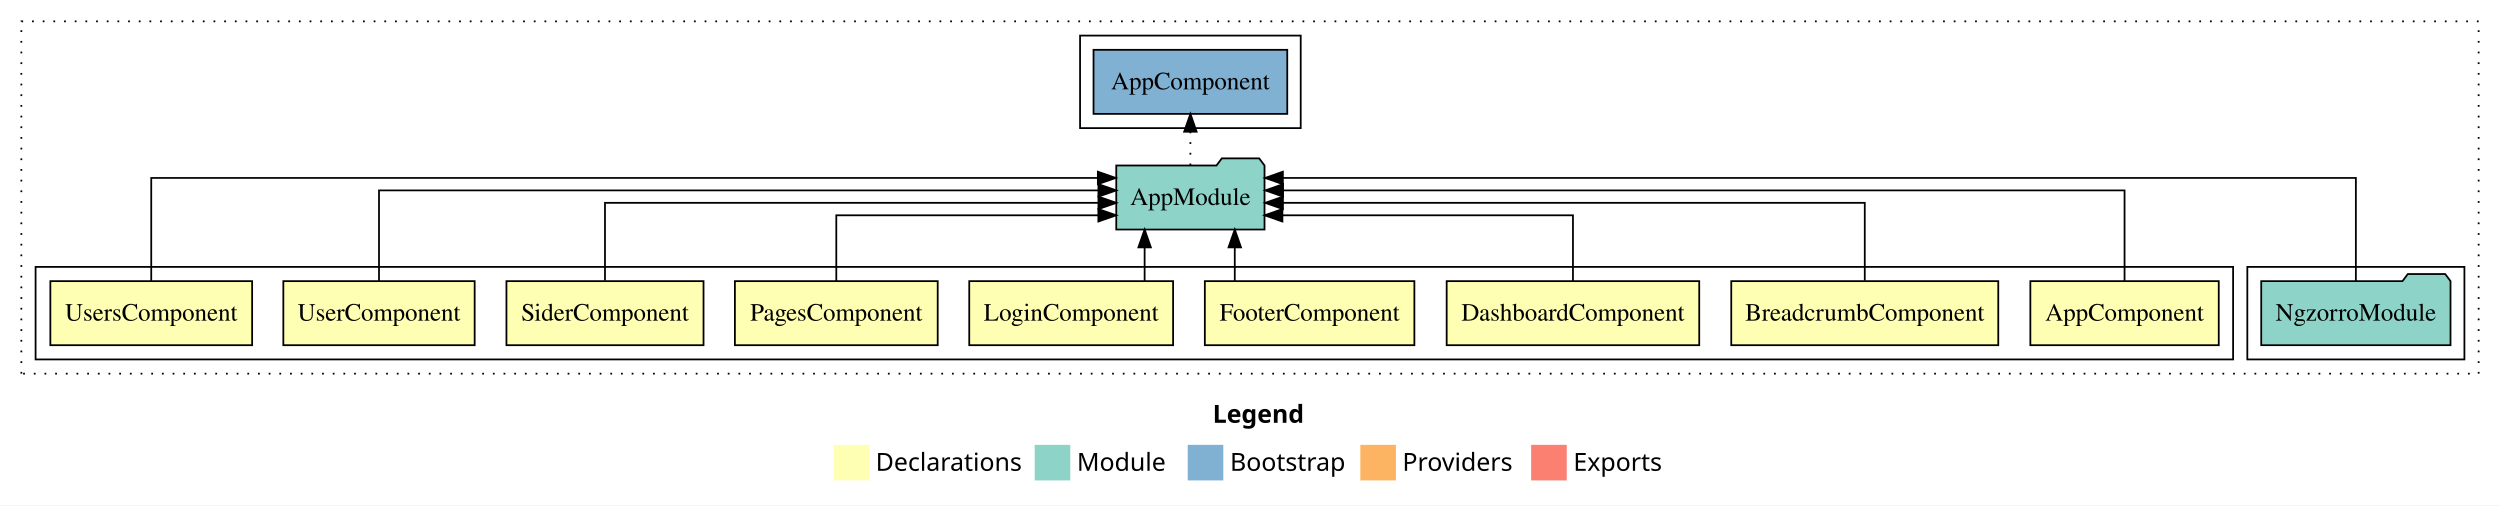
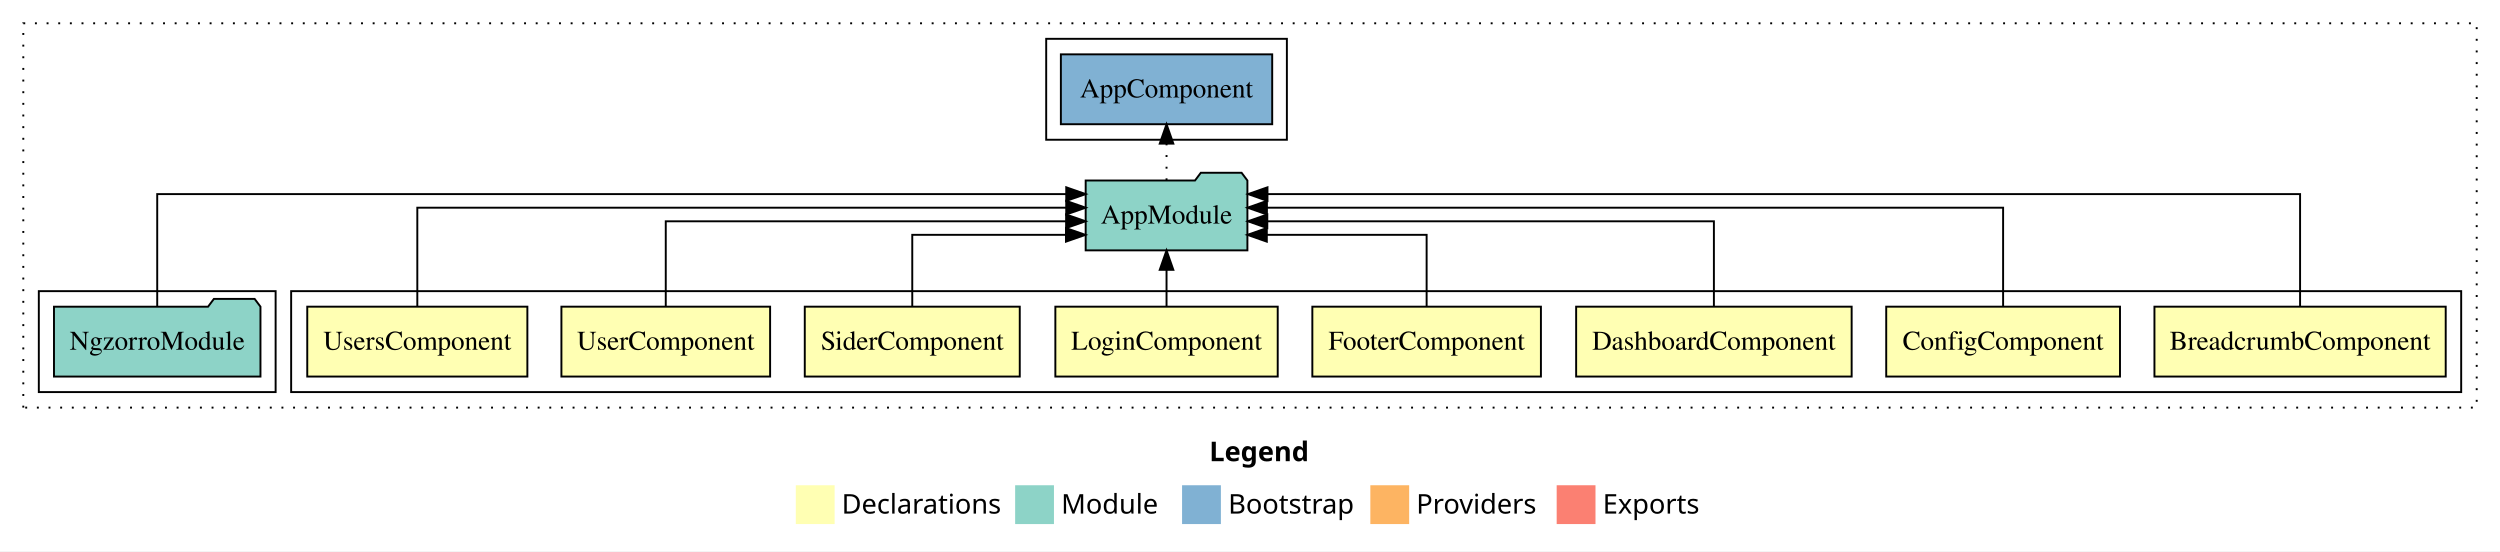
- <svg xmlns="http://www.w3.org/2000/svg" width="1405pt" height="284pt" viewBox="0.00 0.00 1405.00 284.00">
+ <svg xmlns="http://www.w3.org/2000/svg" width="1288pt" height="284pt" viewBox="0.00 0.00 1288.00 284.00">
  <g id="graph0" class="graph" transform="scale(1 1) rotate(0) translate(4 280)">
-     <polygon fill="white" stroke="transparent" points="-4,4 -4,-280 1401,-280 1401,4 -4,4" />
-     <text text-anchor="start" x="677.51" y="-42.4" font-family="sans-serif" font-weight="bold" font-size="14.00">Legend</text>
-     <polygon fill="#ffffb3" stroke="transparent" points="464.5,-10 464.5,-30 484.5,-30 484.5,-10 464.5,-10" />
-     <text text-anchor="start" x="488.13" y="-15.4" font-family="sans-serif" font-size="14.00">  Declarations</text>
-     <polygon fill="#8dd3c7" stroke="transparent" points="577.5,-10 577.5,-30 597.5,-30 597.5,-10 577.5,-10" />
-     <text text-anchor="start" x="601.23" y="-15.4" font-family="sans-serif" font-size="14.00">  Module</text>
-     <polygon fill="#80b1d3" stroke="transparent" points="663.5,-10 663.5,-30 683.5,-30 683.5,-10 663.5,-10" />
-     <text text-anchor="start" x="687.28" y="-15.4" font-family="sans-serif" font-size="14.00">  Bootstrap</text>
-     <polygon fill="#fdb462" stroke="transparent" points="760.5,-10 760.5,-30 780.5,-30 780.5,-10 760.5,-10" />
-     <text text-anchor="start" x="784.17" y="-15.4" font-family="sans-serif" font-size="14.00">  Providers</text>
-     <polygon fill="#fb8072" stroke="transparent" points="856.5,-10 856.5,-30 876.5,-30 876.5,-10 856.5,-10" />
-     <text text-anchor="start" x="880.23" y="-15.4" font-family="sans-serif" font-size="14.00">  Exports</text>
+     <polygon fill="white" stroke="transparent" points="-4,4 -4,-280 1284,-280 1284,4 -4,4" />
+     <text text-anchor="start" x="619.01" y="-42.4" font-family="sans-serif" font-weight="bold" font-size="14.00">Legend</text>
+     <polygon fill="#ffffb3" stroke="transparent" points="406,-10 406,-30 426,-30 426,-10 406,-10" />
+     <text text-anchor="start" x="429.63" y="-15.4" font-family="sans-serif" font-size="14.00">  Declarations</text>
+     <polygon fill="#8dd3c7" stroke="transparent" points="519,-10 519,-30 539,-30 539,-10 519,-10" />
+     <text text-anchor="start" x="542.73" y="-15.4" font-family="sans-serif" font-size="14.00">  Module</text>
+     <polygon fill="#80b1d3" stroke="transparent" points="605,-10 605,-30 625,-30 625,-10 605,-10" />
+     <text text-anchor="start" x="628.78" y="-15.4" font-family="sans-serif" font-size="14.00">  Bootstrap</text>
+     <polygon fill="#fdb462" stroke="transparent" points="702,-10 702,-30 722,-30 722,-10 702,-10" />
+     <text text-anchor="start" x="725.67" y="-15.4" font-family="sans-serif" font-size="14.00">  Providers</text>
+     <polygon fill="#fb8072" stroke="transparent" points="798,-10 798,-30 818,-30 818,-10 798,-10" />
+     <text text-anchor="start" x="821.73" y="-15.4" font-family="sans-serif" font-size="14.00">  Exports</text>
    <g id="clust1" class="cluster">
-       <polygon fill="none" stroke="black" stroke-dasharray="1,5" points="8,-70 8,-268 1389,-268 1389,-70 8,-70" />
-     </g>
-     <g id="clust12" class="cluster">
-       <polygon fill="none" stroke="black" points="1259,-78 1259,-130 1381,-130 1381,-78 1259,-78" />
+       <polygon fill="none" stroke="black" stroke-dasharray="1,5" points="8,-70 8,-268 1272,-268 1272,-70 8,-70" />
    </g>
    <g id="clust2" class="cluster">
-       <polygon fill="none" stroke="black" points="16,-78 16,-130 1251,-130 1251,-78 16,-78" />
+       <polygon fill="none" stroke="black" points="146,-78 146,-130 1264,-130 1264,-78 146,-78" />
    </g>
-     <g id="clust14" class="cluster">
-       <polygon fill="none" stroke="black" points="603,-208 603,-260 727,-260 727,-208 603,-208" />
+     <g id="clust13" class="cluster">
+       <polygon fill="none" stroke="black" points="535,-208 535,-260 659,-260 659,-208 535,-208" />
+     </g>
+     <g id="clust11" class="cluster">
+       <polygon fill="none" stroke="black" points="16,-78 16,-130 138,-130 138,-78 16,-78" />
    </g>
    <g id="node1" class="node">
-       <polygon fill="#ffffb3" stroke="black" points="1242.94,-122 1137.06,-122 1137.06,-86 1242.94,-86 1242.94,-122" />
-       <text text-anchor="middle" x="1190" y="-99.8" font-family="Times,serif" font-size="14.00">AppComponent</text>
+       <polygon fill="#ffffb3" stroke="black" points="1256.03,-122 1105.97,-122 1105.97,-86 1256.03,-86 1256.03,-122" />
+       <text text-anchor="middle" x="1181" y="-99.8" font-family="Times,serif" font-size="14.00">BreadcrumbComponent</text>
+     </g>
+     <g id="node9" class="node">
+       <polygon fill="#8dd3c7" stroke="black" points="638.66,-187 635.66,-191 614.66,-191 611.66,-187 555.34,-187 555.34,-151 638.66,-151 638.66,-187" />
+       <text text-anchor="middle" x="597" y="-164.8" font-family="Times,serif" font-size="14.00">AppModule</text>
+     </g>
+     <g id="edge1" class="edge">
+       <path fill="none" stroke="black" d="M1181,-122.01C1181,-144.49 1181,-180 1181,-180 1181,-180 649,-180 649,-180" />
+       <polygon fill="black" stroke="black" points="649,-176.5 639,-180 649,-183.5 649,-176.5" />
+     </g>
+     <g id="node2" class="node">
+       <polygon fill="#ffffb3" stroke="black" points="1088.22,-122 967.78,-122 967.78,-86 1088.22,-86 1088.22,-122" />
+       <text text-anchor="middle" x="1028" y="-99.8" font-family="Times,serif" font-size="14.00">ConfigComponent</text>
+     </g>
+     <g id="edge2" class="edge">
+       <path fill="none" stroke="black" d="M1028,-122.13C1028,-142.57 1028,-173 1028,-173 1028,-173 648.72,-173 648.72,-173" />
+       <polygon fill="black" stroke="black" points="648.72,-169.5 638.72,-173 648.72,-176.5 648.72,-169.5" />
+     </g>
+     <g id="node3" class="node">
+       <polygon fill="#ffffb3" stroke="black" points="949.97,-122 808.03,-122 808.03,-86 949.97,-86 949.97,-122" />
+       <text text-anchor="middle" x="879" y="-99.8" font-family="Times,serif" font-size="14.00">DashboardComponent</text>
+     </g>
+     <g id="edge3" class="edge">
+       <path fill="none" stroke="black" d="M879,-122.27C879,-140.56 879,-166 879,-166 879,-166 648.91,-166 648.91,-166" />
+       <polygon fill="black" stroke="black" points="648.91,-162.5 638.91,-166 648.91,-169.5 648.91,-162.5" />
+     </g>
+     <g id="node4" class="node">
+       <polygon fill="#ffffb3" stroke="black" points="789.88,-122 672.12,-122 672.12,-86 789.88,-86 789.88,-122" />
+       <text text-anchor="middle" x="731" y="-99.8" font-family="Times,serif" font-size="14.00">FooterComponent</text>
+     </g>
+     <g id="edge4" class="edge">
+       <path fill="none" stroke="black" d="M731,-122.01C731,-138.05 731,-159 731,-159 731,-159 648.66,-159 648.66,-159" />
+       <polygon fill="black" stroke="black" points="648.66,-155.5 638.66,-159 648.66,-162.5 648.66,-155.5" />
+     </g>
+     <g id="node5" class="node">
+       <polygon fill="#ffffb3" stroke="black" points="654.28,-122 539.72,-122 539.72,-86 654.28,-86 654.28,-122" />
+       <text text-anchor="middle" x="597" y="-99.8" font-family="Times,serif" font-size="14.00">LoginComponent</text>
+     </g>
+     <g id="edge5" class="edge">
+       <path fill="none" stroke="black" d="M597,-122.11C597,-122.11 597,-140.99 597,-140.99" />
+       <polygon fill="black" stroke="black" points="593.5,-140.99 597,-150.99 600.5,-140.99 593.5,-140.99" />
+     </g>
+     <g id="node6" class="node">
+       <polygon fill="#ffffb3" stroke="black" points="521.38,-122 410.62,-122 410.62,-86 521.38,-86 521.38,-122" />
+       <text text-anchor="middle" x="466" y="-99.8" font-family="Times,serif" font-size="14.00">SiderComponent</text>
+     </g>
+     <g id="edge6" class="edge">
+       <path fill="none" stroke="black" d="M466,-122.01C466,-138.05 466,-159 466,-159 466,-159 545.19,-159 545.19,-159" />
+       <polygon fill="black" stroke="black" points="545.19,-162.5 555.19,-159 545.19,-155.5 545.19,-162.5" />
+     </g>
+     <g id="node7" class="node">
+       <polygon fill="#ffffb3" stroke="black" points="392.76,-122 285.24,-122 285.24,-86 392.76,-86 392.76,-122" />
+       <text text-anchor="middle" x="339" y="-99.8" font-family="Times,serif" font-size="14.00">UserComponent</text>
+     </g>
+     <g id="edge7" class="edge">
+       <path fill="none" stroke="black" d="M339,-122.27C339,-140.56 339,-166 339,-166 339,-166 545.26,-166 545.26,-166" />
+       <polygon fill="black" stroke="black" points="545.26,-169.5 555.26,-166 545.26,-162.5 545.26,-169.5" />
+     </g>
+     <g id="node8" class="node">
+       <polygon fill="#ffffb3" stroke="black" points="267.7,-122 154.3,-122 154.3,-86 267.7,-86 267.7,-122" />
+       <text text-anchor="middle" x="211" y="-99.8" font-family="Times,serif" font-size="14.00">UsersComponent</text>
+     </g>
+     <g id="edge8" class="edge">
+       <path fill="none" stroke="black" d="M211,-122.13C211,-142.57 211,-173 211,-173 211,-173 545.32,-173 545.32,-173" />
+       <polygon fill="black" stroke="black" points="545.32,-176.5 555.32,-173 545.32,-169.5 545.32,-176.5" />
+     </g>
+     <g id="node11" class="node">
+       <polygon fill="#80b1d3" stroke="black" points="651.44,-252 542.56,-252 542.56,-216 651.44,-216 651.44,-252" />
+       <text text-anchor="middle" x="597" y="-229.8" font-family="Times,serif" font-size="14.00">AppComponent </text>
+     </g>
+     <g id="edge10" class="edge">
+       <path fill="none" stroke="black" stroke-dasharray="1,5" d="M597,-187.11C597,-187.11 597,-205.99 597,-205.99" />
+       <polygon fill="black" stroke="black" points="593.5,-205.99 597,-215.99 600.5,-205.99 593.5,-205.99" />
    </g>
    <g id="node10" class="node">
-       <polygon fill="#8dd3c7" stroke="black" points="706.66,-187 703.66,-191 682.66,-191 679.66,-187 623.34,-187 623.34,-151 706.66,-151 706.66,-187" />
-       <text text-anchor="middle" x="665" y="-164.8" font-family="Times,serif" font-size="14.00">AppModule</text>
-     </g>
-     <g id="edge1" class="edge">
-       <path fill="none" stroke="black" d="M1190,-122.13C1190,-142.57 1190,-173 1190,-173 1190,-173 717.08,-173 717.08,-173" />
-       <polygon fill="black" stroke="black" points="717.08,-169.5 707.08,-173 717.08,-176.5 717.08,-169.5" />
-     </g>
-     <g id="node2" class="node">
-       <polygon fill="#ffffb3" stroke="black" points="1119.03,-122 968.97,-122 968.97,-86 1119.03,-86 1119.03,-122" />
-       <text text-anchor="middle" x="1044" y="-99.8" font-family="Times,serif" font-size="14.00">BreadcrumbComponent</text>
-     </g>
-     <g id="edge2" class="edge">
-       <path fill="none" stroke="black" d="M1044,-122.27C1044,-140.56 1044,-166 1044,-166 1044,-166 717.01,-166 717.01,-166" />
-       <polygon fill="black" stroke="black" points="717.01,-162.5 707.01,-166 717.01,-169.5 717.01,-162.5" />
-     </g>
-     <g id="node3" class="node">
-       <polygon fill="#ffffb3" stroke="black" points="950.97,-122 809.03,-122 809.03,-86 950.97,-86 950.97,-122" />
-       <text text-anchor="middle" x="880" y="-99.8" font-family="Times,serif" font-size="14.00">DashboardComponent</text>
-     </g>
-     <g id="edge3" class="edge">
-       <path fill="none" stroke="black" d="M880,-122.01C880,-138.05 880,-159 880,-159 880,-159 716.71,-159 716.71,-159" />
-       <polygon fill="black" stroke="black" points="716.71,-155.5 706.71,-159 716.71,-162.5 716.71,-155.5" />
-     </g>
-     <g id="node4" class="node">
-       <polygon fill="#ffffb3" stroke="black" points="790.88,-122 673.12,-122 673.12,-86 790.88,-86 790.88,-122" />
-       <text text-anchor="middle" x="732" y="-99.8" font-family="Times,serif" font-size="14.00">FooterComponent</text>
-     </g>
-     <g id="edge4" class="edge">
-       <path fill="none" stroke="black" d="M689.94,-122.11C689.94,-122.11 689.94,-140.99 689.94,-140.99" />
-       <polygon fill="black" stroke="black" points="686.44,-140.99 689.94,-150.99 693.44,-140.99 686.44,-140.99" />
-     </g>
-     <g id="node5" class="node">
-       <polygon fill="#ffffb3" stroke="black" points="655.28,-122 540.72,-122 540.72,-86 655.28,-86 655.28,-122" />
-       <text text-anchor="middle" x="598" y="-99.8" font-family="Times,serif" font-size="14.00">LoginComponent</text>
-     </g>
-     <g id="edge5" class="edge">
-       <path fill="none" stroke="black" d="M639.28,-122.11C639.28,-122.11 639.28,-140.99 639.28,-140.99" />
-       <polygon fill="black" stroke="black" points="635.78,-140.99 639.28,-150.99 642.78,-140.99 635.78,-140.99" />
-     </g>
-     <g id="node6" class="node">
-       <polygon fill="#ffffb3" stroke="black" points="522.99,-122 409.01,-122 409.01,-86 522.99,-86 522.99,-122" />
-       <text text-anchor="middle" x="466" y="-99.8" font-family="Times,serif" font-size="14.00">PagesComponent</text>
-     </g>
-     <g id="edge6" class="edge">
-       <path fill="none" stroke="black" d="M466,-122.01C466,-138.05 466,-159 466,-159 466,-159 613.28,-159 613.28,-159" />
-       <polygon fill="black" stroke="black" points="613.28,-162.5 623.28,-159 613.28,-155.5 613.28,-162.5" />
-     </g>
-     <g id="node7" class="node">
-       <polygon fill="#ffffb3" stroke="black" points="391.38,-122 280.62,-122 280.62,-86 391.38,-86 391.38,-122" />
-       <text text-anchor="middle" x="336" y="-99.8" font-family="Times,serif" font-size="14.00">SiderComponent</text>
-     </g>
-     <g id="edge7" class="edge">
-       <path fill="none" stroke="black" d="M336,-122.27C336,-140.56 336,-166 336,-166 336,-166 613.33,-166 613.33,-166" />
-       <polygon fill="black" stroke="black" points="613.33,-169.5 623.33,-166 613.33,-162.5 613.33,-169.5" />
-     </g>
-     <g id="node8" class="node">
-       <polygon fill="#ffffb3" stroke="black" points="262.76,-122 155.24,-122 155.24,-86 262.76,-86 262.76,-122" />
-       <text text-anchor="middle" x="209" y="-99.8" font-family="Times,serif" font-size="14.00">UserComponent</text>
-     </g>
-     <g id="edge8" class="edge">
-       <path fill="none" stroke="black" d="M209,-122.13C209,-142.57 209,-173 209,-173 209,-173 613.32,-173 613.32,-173" />
-       <polygon fill="black" stroke="black" points="613.32,-176.5 623.32,-173 613.32,-169.5 613.32,-176.5" />
-     </g>
-     <g id="node9" class="node">
-       <polygon fill="#ffffb3" stroke="black" points="137.7,-122 24.3,-122 24.3,-86 137.7,-86 137.7,-122" />
-       <text text-anchor="middle" x="81" y="-99.8" font-family="Times,serif" font-size="14.00">UsersComponent</text>
+       <polygon fill="#8dd3c7" stroke="black" points="130.19,-122 127.19,-126 106.19,-126 103.19,-122 23.81,-122 23.81,-86 130.19,-86 130.19,-122" />
+       <text text-anchor="middle" x="77" y="-99.8" font-family="Times,serif" font-size="14.00">NgzorroModule</text>
    </g>
    <g id="edge9" class="edge">
-       <path fill="none" stroke="black" d="M81,-122.01C81,-144.49 81,-180 81,-180 81,-180 613,-180 613,-180" />
-       <polygon fill="black" stroke="black" points="613,-183.5 623,-180 613,-176.5 613,-183.5" />
-     </g>
-     <g id="node12" class="node">
-       <polygon fill="#80b1d3" stroke="black" points="719.44,-252 610.56,-252 610.56,-216 719.44,-216 719.44,-252" />
-       <text text-anchor="middle" x="665" y="-229.8" font-family="Times,serif" font-size="14.00">AppComponent </text>
-     </g>
-     <g id="edge11" class="edge">
-       <path fill="none" stroke="black" stroke-dasharray="1,5" d="M665,-187.11C665,-187.11 665,-205.99 665,-205.99" />
-       <polygon fill="black" stroke="black" points="661.5,-205.99 665,-215.99 668.5,-205.99 661.5,-205.99" />
-     </g>
-     <g id="node11" class="node">
-       <polygon fill="#8dd3c7" stroke="black" points="1373.19,-122 1370.19,-126 1349.19,-126 1346.19,-122 1266.81,-122 1266.81,-86 1373.19,-86 1373.19,-122" />
-       <text text-anchor="middle" x="1320" y="-99.8" font-family="Times,serif" font-size="14.00">NgzorroModule</text>
-     </g>
-     <g id="edge10" class="edge">
-       <path fill="none" stroke="black" d="M1320,-122.01C1320,-144.49 1320,-180 1320,-180 1320,-180 716.97,-180 716.97,-180" />
-       <polygon fill="black" stroke="black" points="716.97,-176.5 706.97,-180 716.97,-183.5 716.97,-176.5" />
+       <path fill="none" stroke="black" d="M77,-122.01C77,-144.49 77,-180 77,-180 77,-180 545.33,-180 545.33,-180" />
+       <polygon fill="black" stroke="black" points="545.33,-183.5 555.33,-180 545.33,-176.5 545.33,-183.5" />
    </g>
  </g>
</svg>
